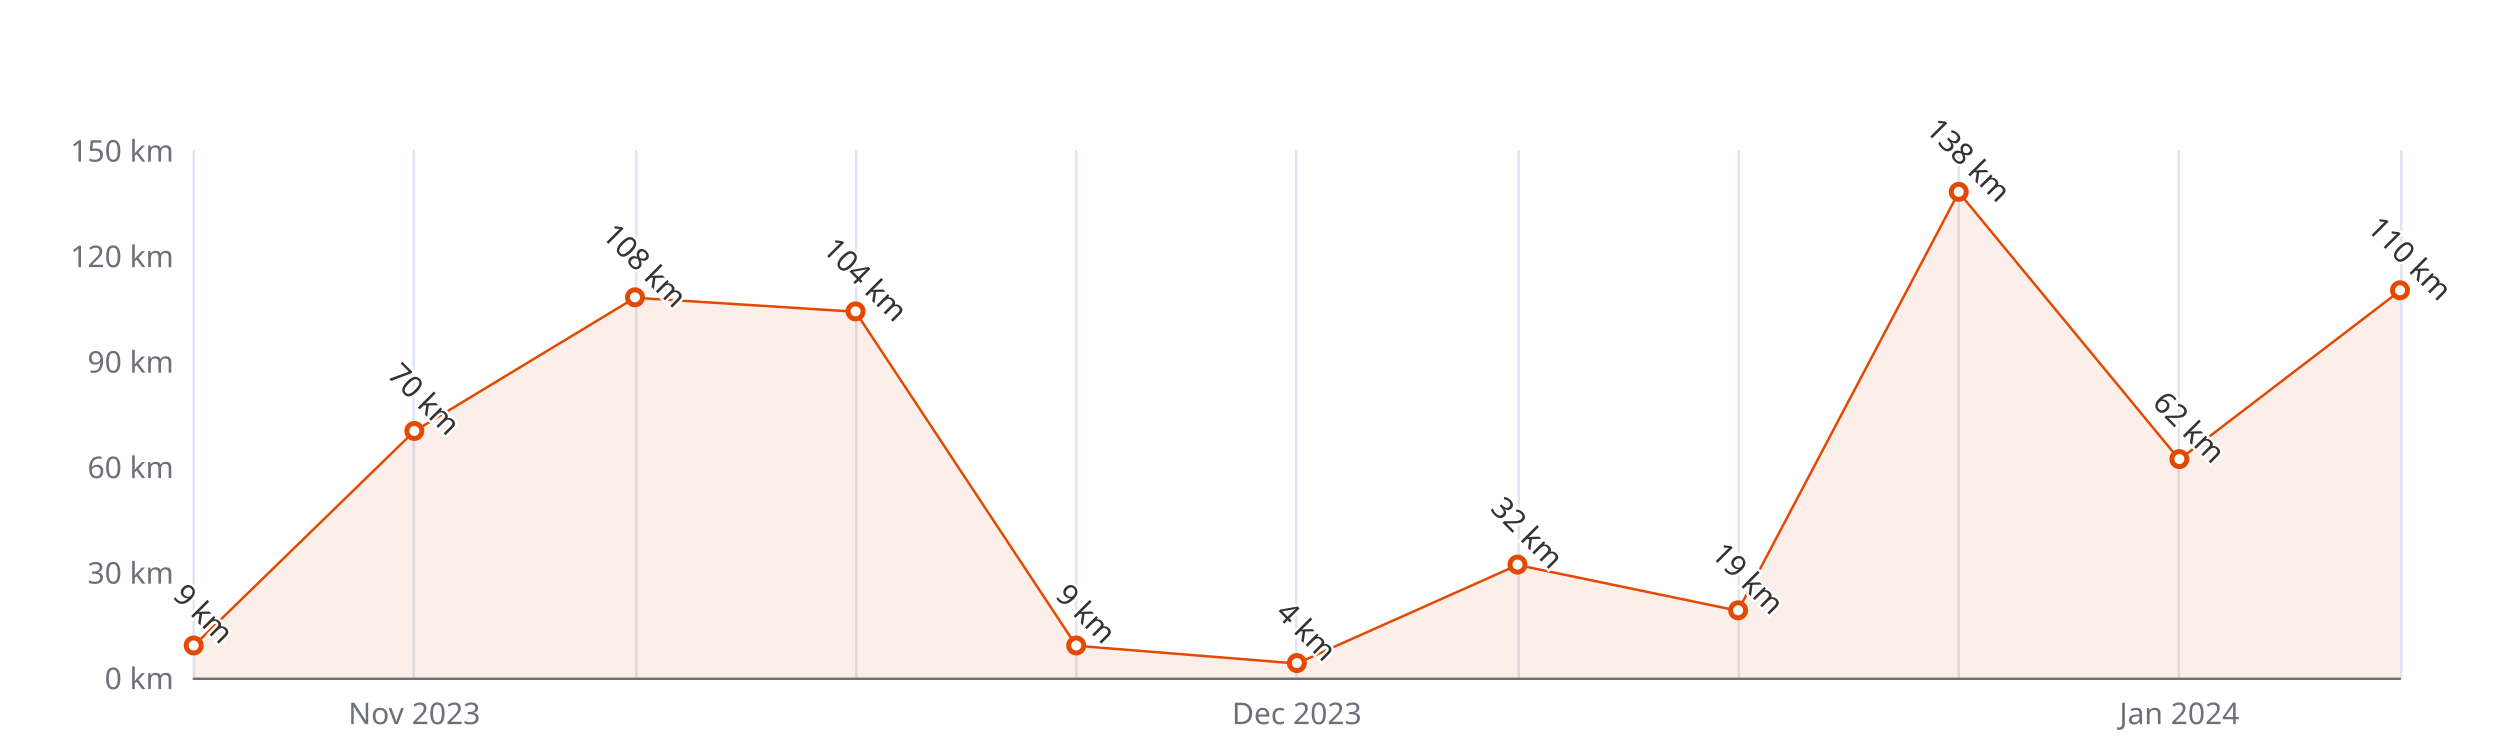
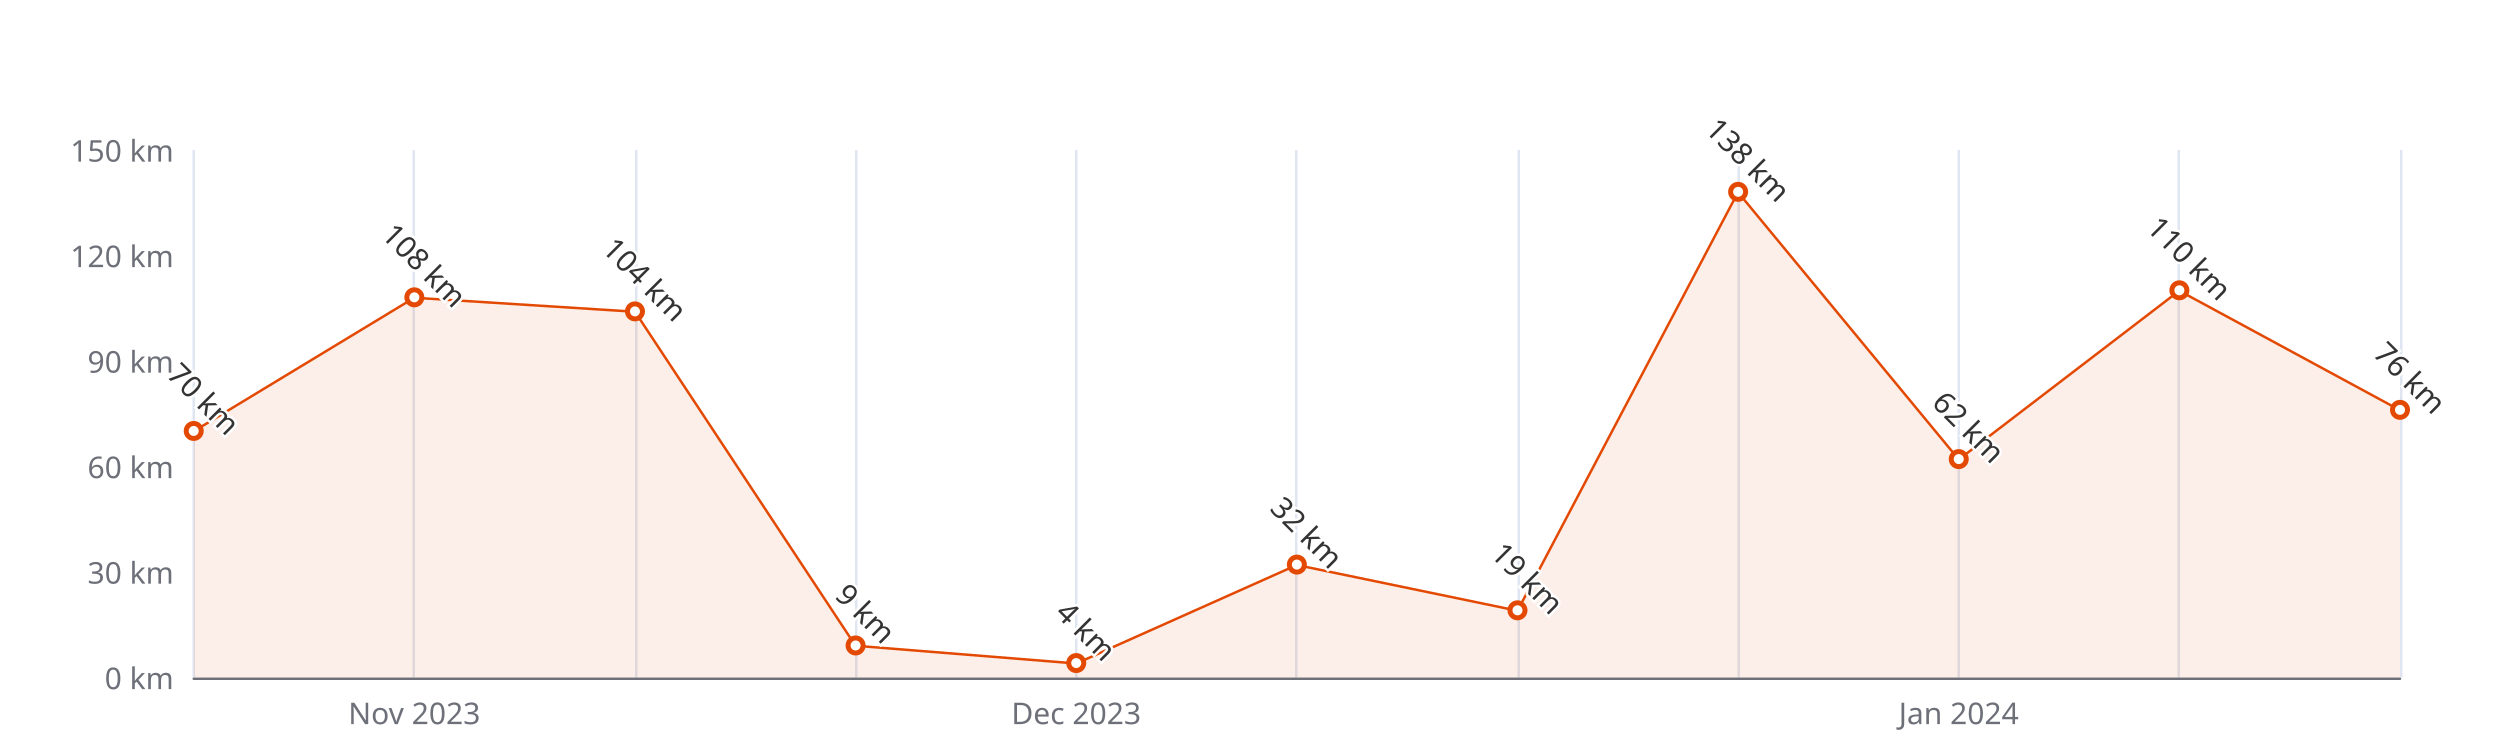
<svg xmlns="http://www.w3.org/2000/svg" width="1000" height="300" version="1.1" baseProfile="full" viewBox="0 0 1000 300">
  <rect width="1000" height="300" x="0" y="0" id="0" fill="#ffffff" />
  <path d="M77.5 60L77.5 271" fill="none" stroke="#E0E6F1" />
  <path d="M165.5 60L165.5 271" fill="none" stroke="#E0E6F1" />
  <path d="M254.5 60L254.5 271" fill="none" stroke="#E0E6F1" />
  <path d="M342.5 60L342.5 271" fill="none" stroke="#E0E6F1" />
  <path d="M430.5 60L430.5 271" fill="none" stroke="#E0E6F1" />
  <path d="M518.5 60L518.5 271" fill="none" stroke="#E0E6F1" />
  <path d="M607.5 60L607.5 271" fill="none" stroke="#E0E6F1" />
  <path d="M695.5 60L695.5 271" fill="none" stroke="#E0E6F1" />
  <path d="M783.5 60L783.5 271" fill="none" stroke="#E0E6F1" />
  <path d="M871.5 60L871.5 271" fill="none" stroke="#E0E6F1" />
  <path d="M960.5 60L960.5 271" fill="none" stroke="#E0E6F1" />
  <path d="M77.5 271.5L960 271.5" fill="none" stroke="#6E7079" stroke-linecap="round" />
  <text dominant-baseline="central" text-anchor="end" style="font-size:12px;font-family:sans-serif;" xml:space="preserve" transform="translate(69.48 271)" fill="#6E7079">0 km</text>
  <text dominant-baseline="central" text-anchor="end" style="font-size:12px;font-family:sans-serif;" xml:space="preserve" transform="translate(69.48 228.8)" fill="#6E7079">30 km</text>
  <text dominant-baseline="central" text-anchor="end" style="font-size:12px;font-family:sans-serif;" xml:space="preserve" transform="translate(69.48 186.6)" fill="#6E7079">60 km</text>
  <text dominant-baseline="central" text-anchor="end" style="font-size:12px;font-family:sans-serif;" xml:space="preserve" transform="translate(69.48 144.4)" fill="#6E7079">90 km</text>
  <text dominant-baseline="central" text-anchor="end" style="font-size:12px;font-family:sans-serif;" xml:space="preserve" transform="translate(69.48 102.2)" fill="#6E7079">120 km</text>
  <text dominant-baseline="central" text-anchor="end" style="font-size:12px;font-family:sans-serif;" xml:space="preserve" transform="translate(69.48 60)" fill="#6E7079">150 km</text>
  <text dominant-baseline="central" text-anchor="middle" style="font-size:12px;font-family:sans-serif;" xml:space="preserve" y="6" transform="translate(165.732 279)" fill="#6E7079">Nov 2023</text>
-   <text dominant-baseline="central" text-anchor="middle" style="font-size:12px;font-family:sans-serif;" xml:space="preserve" y="6" transform="translate(518.74 279)" fill="#6E7079">Dec 2023</text>
-   <text dominant-baseline="central" text-anchor="middle" style="font-size:12px;font-family:sans-serif;" xml:space="preserve" y="6" transform="translate(871.748 279)" fill="#6E7079">Jan 2024</text>
+   <text dominant-baseline="central" text-anchor="middle" style="font-size:12px;font-family:sans-serif;" xml:space="preserve" y="6" transform="translate(430.488 279)" fill="#6E7079">Dec 2023</text>
+   <text dominant-baseline="central" text-anchor="middle" style="font-size:12px;font-family:sans-serif;" xml:space="preserve" y="6" transform="translate(783.496 279)" fill="#6E7079">Jan 2024</text>
  <g clip-path="url(#zr5-c0)">
-     <path d="M77.5 258.3L165.7 172.5L254 119.1L342.2 124.7L430.5 258.3L518.7 265.4L607 226L695.2 244.3L783.5 76.9L871.7 183.8L960 116.3L960 271L871.7 271L783.5 271L695.2 271L607 271L518.7 271L430.5 271L342.2 271L254 271L165.7 271L77.5 271Z" fill="rgb(227,73,2)" fill-opacity="0.09" />
-     <path d="M77.5 258.3L165.7 172.5L254 119.1L342.2 124.7L430.5 258.3L518.7 265.4L607 226L695.2 244.3L783.5 76.9L871.7 183.8L960 116.3" fill="none" stroke="#E34902" stroke-linejoin="bevel" />
+     <path d="M77.5 172.5L165.7 119.1L254 124.7L342.2 258.3L430.5 265.4L518.7 226L607 244.3L695.2 76.9L783.5 183.8L871.7 116.3L960 164.1L960 271L871.7 271L783.5 271L695.2 271L607 271L518.7 271L430.5 271L342.2 271L254 271L165.7 271L77.5 271Z" fill="rgb(227,73,2)" fill-opacity="0.09" />
+     <path d="M77.5 172.5L165.7 119.1L254 124.7L342.2 258.3L430.5 265.4L518.7 226L607 244.3L695.2 76.9L783.5 183.8L871.7 116.3L960 164.1" fill="none" stroke="#E34902" stroke-linejoin="bevel" />
  </g>
-   <path d="M1 0A1 1 0 1 1 1 -0.1A1 1 0 0 1 1 0" transform="matrix(3,0,0,3,77.48,258.34)" fill="#fff" stroke="#E34902" stroke-width="0.667" />
-   <path d="M1 0A1 1 0 1 1 1 -0.1A1 1 0 0 1 1 0" transform="matrix(3,0,0,3,165.732,172.5333)" fill="#fff" stroke="#E34902" stroke-width="0.667" />
-   <path d="M1 0A1 1 0 1 1 1 -0.1A1 1 0 0 1 1 0" transform="matrix(3,0,0,3,253.984,119.08)" fill="#fff" stroke="#E34902" stroke-width="0.667" />
-   <path d="M1 0A1 1 0 1 1 1 -0.1A1 1 0 0 1 1 0" transform="matrix(3,0,0,3,342.236,124.7067)" fill="#fff" stroke="#E34902" stroke-width="0.667" />
-   <path d="M1 0A1 1 0 1 1 1 -0.1A1 1 0 0 1 1 0" transform="matrix(3,0,0,3,430.488,258.34)" fill="#fff" stroke="#E34902" stroke-width="0.667" />
-   <path d="M1 0A1 1 0 1 1 1 -0.1A1 1 0 0 1 1 0" transform="matrix(3,0,0,3,518.74,265.3733)" fill="#fff" stroke="#E34902" stroke-width="0.667" />
-   <path d="M1 0A1 1 0 1 1 1 -0.1A1 1 0 0 1 1 0" transform="matrix(3,0,0,3,606.992,225.9867)" fill="#fff" stroke="#E34902" stroke-width="0.667" />
-   <path d="M1 0A1 1 0 1 1 1 -0.1A1 1 0 0 1 1 0" transform="matrix(3,0,0,3,695.244,244.2733)" fill="#fff" stroke="#E34902" stroke-width="0.667" />
-   <path d="M1 0A1 1 0 1 1 1 -0.1A1 1 0 0 1 1 0" transform="matrix(3,0,0,3,783.496,76.88)" fill="#fff" stroke="#E34902" stroke-width="0.667" />
-   <path d="M1 0A1 1 0 1 1 1 -0.1A1 1 0 0 1 1 0" transform="matrix(3,0,0,3,871.748,183.7867)" fill="#fff" stroke="#E34902" stroke-width="0.667" />
-   <path d="M1 0A1 1 0 1 1 1 -0.1A1 1 0 0 1 1 0" transform="matrix(3,0,0,3,960,116.2667)" fill="#fff" stroke="#E34902" stroke-width="0.667" />
-   <text dominant-baseline="central" text-anchor="middle" style="font-size:12px;font-family:sans-serif;" xml:space="preserve" y="-6" transform="matrix(0.707,0.707,-0.707,0.707,77.48,249.34)" fill="#333" stroke="rgb(255,255,255)" stroke-width="2" paint-order="stroke" stroke-miterlimit="2">9 km</text>
-   <text dominant-baseline="central" text-anchor="middle" style="font-size:12px;font-family:sans-serif;" xml:space="preserve" y="-6" transform="matrix(0.707,0.707,-0.707,0.707,165.732,163.5333)" fill="#333" stroke="rgb(255,255,255)" stroke-width="2" paint-order="stroke" stroke-miterlimit="2">70 km</text>
-   <text dominant-baseline="central" text-anchor="middle" style="font-size:12px;font-family:sans-serif;" xml:space="preserve" y="-6" transform="matrix(0.707,0.707,-0.707,0.707,253.984,110.08)" fill="#333" stroke="rgb(255,255,255)" stroke-width="2" paint-order="stroke" stroke-miterlimit="2">108 km</text>
-   <text dominant-baseline="central" text-anchor="middle" style="font-size:12px;font-family:sans-serif;" xml:space="preserve" y="-6" transform="matrix(0.707,0.707,-0.707,0.707,342.236,115.7067)" fill="#333" stroke="rgb(255,255,255)" stroke-width="2" paint-order="stroke" stroke-miterlimit="2">104 km</text>
-   <text dominant-baseline="central" text-anchor="middle" style="font-size:12px;font-family:sans-serif;" xml:space="preserve" y="-6" transform="matrix(0.707,0.707,-0.707,0.707,430.488,249.34)" fill="#333" stroke="rgb(255,255,255)" stroke-width="2" paint-order="stroke" stroke-miterlimit="2">9 km</text>
-   <text dominant-baseline="central" text-anchor="middle" style="font-size:12px;font-family:sans-serif;" xml:space="preserve" y="-6" transform="matrix(0.707,0.707,-0.707,0.707,518.74,256.3733)" fill="#333" stroke="rgb(255,255,255)" stroke-width="2" paint-order="stroke" stroke-miterlimit="2">4 km</text>
-   <text dominant-baseline="central" text-anchor="middle" style="font-size:12px;font-family:sans-serif;" xml:space="preserve" y="-6" transform="matrix(0.707,0.707,-0.707,0.707,606.992,216.9867)" fill="#333" stroke="rgb(255,255,255)" stroke-width="2" paint-order="stroke" stroke-miterlimit="2">32 km</text>
-   <text dominant-baseline="central" text-anchor="middle" style="font-size:12px;font-family:sans-serif;" xml:space="preserve" y="-6" transform="matrix(0.707,0.707,-0.707,0.707,695.244,235.2733)" fill="#333" stroke="rgb(255,255,255)" stroke-width="2" paint-order="stroke" stroke-miterlimit="2">19 km</text>
-   <text dominant-baseline="central" text-anchor="middle" style="font-size:12px;font-family:sans-serif;" xml:space="preserve" y="-6" transform="matrix(0.707,0.707,-0.707,0.707,783.496,67.88)" fill="#333" stroke="rgb(255,255,255)" stroke-width="2" paint-order="stroke" stroke-miterlimit="2">138 km</text>
-   <text dominant-baseline="central" text-anchor="middle" style="font-size:12px;font-family:sans-serif;" xml:space="preserve" y="-6" transform="matrix(0.707,0.707,-0.707,0.707,871.748,174.7867)" fill="#333" stroke="rgb(255,255,255)" stroke-width="2" paint-order="stroke" stroke-miterlimit="2">62 km</text>
-   <text dominant-baseline="central" text-anchor="middle" style="font-size:12px;font-family:sans-serif;" xml:space="preserve" y="-6" transform="matrix(0.707,0.707,-0.707,0.707,960,107.2667)" fill="#333" stroke="rgb(255,255,255)" stroke-width="2" paint-order="stroke" stroke-miterlimit="2">110 km</text>
+   <path d="M1 0A1 1 0 1 1 1 -0.1A1 1 0 0 1 1 0" transform="matrix(3,0,0,3,77.48,172.5333)" fill="#fff" stroke="#E34902" stroke-width="0.667" />
+   <path d="M1 0A1 1 0 1 1 1 -0.1A1 1 0 0 1 1 0" transform="matrix(3,0,0,3,165.732,119.08)" fill="#fff" stroke="#E34902" stroke-width="0.667" />
+   <path d="M1 0A1 1 0 1 1 1 -0.1A1 1 0 0 1 1 0" transform="matrix(3,0,0,3,253.984,124.7067)" fill="#fff" stroke="#E34902" stroke-width="0.667" />
+   <path d="M1 0A1 1 0 1 1 1 -0.1A1 1 0 0 1 1 0" transform="matrix(3,0,0,3,342.236,258.34)" fill="#fff" stroke="#E34902" stroke-width="0.667" />
+   <path d="M1 0A1 1 0 1 1 1 -0.1A1 1 0 0 1 1 0" transform="matrix(3,0,0,3,430.488,265.3733)" fill="#fff" stroke="#E34902" stroke-width="0.667" />
+   <path d="M1 0A1 1 0 1 1 1 -0.1A1 1 0 0 1 1 0" transform="matrix(3,0,0,3,518.74,225.9867)" fill="#fff" stroke="#E34902" stroke-width="0.667" />
+   <path d="M1 0A1 1 0 1 1 1 -0.1A1 1 0 0 1 1 0" transform="matrix(3,0,0,3,606.992,244.2733)" fill="#fff" stroke="#E34902" stroke-width="0.667" />
+   <path d="M1 0A1 1 0 1 1 1 -0.1A1 1 0 0 1 1 0" transform="matrix(3,0,0,3,695.244,76.88)" fill="#fff" stroke="#E34902" stroke-width="0.667" />
+   <path d="M1 0A1 1 0 1 1 1 -0.1A1 1 0 0 1 1 0" transform="matrix(3,0,0,3,783.496,183.7867)" fill="#fff" stroke="#E34902" stroke-width="0.667" />
+   <path d="M1 0A1 1 0 1 1 1 -0.1A1 1 0 0 1 1 0" transform="matrix(3,0,0,3,871.748,116.2667)" fill="#fff" stroke="#E34902" stroke-width="0.667" />
+   <path d="M1 0A1 1 0 1 1 1 -0.1A1 1 0 0 1 1 0" transform="matrix(3,0,0,3,960,164.0933)" fill="#fff" stroke="#E34902" stroke-width="0.667" />
+   <text dominant-baseline="central" text-anchor="middle" style="font-size:12px;font-family:sans-serif;" xml:space="preserve" y="-6" transform="matrix(0.707,0.707,-0.707,0.707,77.48,163.5333)" fill="#333" stroke="rgb(255,255,255)" stroke-width="2" paint-order="stroke" stroke-miterlimit="2">70 km</text>
+   <text dominant-baseline="central" text-anchor="middle" style="font-size:12px;font-family:sans-serif;" xml:space="preserve" y="-6" transform="matrix(0.707,0.707,-0.707,0.707,165.732,110.08)" fill="#333" stroke="rgb(255,255,255)" stroke-width="2" paint-order="stroke" stroke-miterlimit="2">108 km</text>
+   <text dominant-baseline="central" text-anchor="middle" style="font-size:12px;font-family:sans-serif;" xml:space="preserve" y="-6" transform="matrix(0.707,0.707,-0.707,0.707,253.984,115.7067)" fill="#333" stroke="rgb(255,255,255)" stroke-width="2" paint-order="stroke" stroke-miterlimit="2">104 km</text>
+   <text dominant-baseline="central" text-anchor="middle" style="font-size:12px;font-family:sans-serif;" xml:space="preserve" y="-6" transform="matrix(0.707,0.707,-0.707,0.707,342.236,249.34)" fill="#333" stroke="rgb(255,255,255)" stroke-width="2" paint-order="stroke" stroke-miterlimit="2">9 km</text>
+   <text dominant-baseline="central" text-anchor="middle" style="font-size:12px;font-family:sans-serif;" xml:space="preserve" y="-6" transform="matrix(0.707,0.707,-0.707,0.707,430.488,256.3733)" fill="#333" stroke="rgb(255,255,255)" stroke-width="2" paint-order="stroke" stroke-miterlimit="2">4 km</text>
+   <text dominant-baseline="central" text-anchor="middle" style="font-size:12px;font-family:sans-serif;" xml:space="preserve" y="-6" transform="matrix(0.707,0.707,-0.707,0.707,518.74,216.9867)" fill="#333" stroke="rgb(255,255,255)" stroke-width="2" paint-order="stroke" stroke-miterlimit="2">32 km</text>
+   <text dominant-baseline="central" text-anchor="middle" style="font-size:12px;font-family:sans-serif;" xml:space="preserve" y="-6" transform="matrix(0.707,0.707,-0.707,0.707,606.992,235.2733)" fill="#333" stroke="rgb(255,255,255)" stroke-width="2" paint-order="stroke" stroke-miterlimit="2">19 km</text>
+   <text dominant-baseline="central" text-anchor="middle" style="font-size:12px;font-family:sans-serif;" xml:space="preserve" y="-6" transform="matrix(0.707,0.707,-0.707,0.707,695.244,67.88)" fill="#333" stroke="rgb(255,255,255)" stroke-width="2" paint-order="stroke" stroke-miterlimit="2">138 km</text>
+   <text dominant-baseline="central" text-anchor="middle" style="font-size:12px;font-family:sans-serif;" xml:space="preserve" y="-6" transform="matrix(0.707,0.707,-0.707,0.707,783.496,174.7867)" fill="#333" stroke="rgb(255,255,255)" stroke-width="2" paint-order="stroke" stroke-miterlimit="2">62 km</text>
+   <text dominant-baseline="central" text-anchor="middle" style="font-size:12px;font-family:sans-serif;" xml:space="preserve" y="-6" transform="matrix(0.707,0.707,-0.707,0.707,871.748,107.2667)" fill="#333" stroke="rgb(255,255,255)" stroke-width="2" paint-order="stroke" stroke-miterlimit="2">110 km</text>
+   <text dominant-baseline="central" text-anchor="middle" style="font-size:12px;font-family:sans-serif;" xml:space="preserve" y="-6" transform="matrix(0.707,0.707,-0.707,0.707,960,155.0933)" fill="#333" stroke="rgb(255,255,255)" stroke-width="2" paint-order="stroke" stroke-miterlimit="2">76 km</text>
  <defs>
    <clipPath id="zr5-c0">
      <path d="M76 59.5l884 0l0 212l-884 0Z" fill="#000" />
    </clipPath>
  </defs>
</svg>
